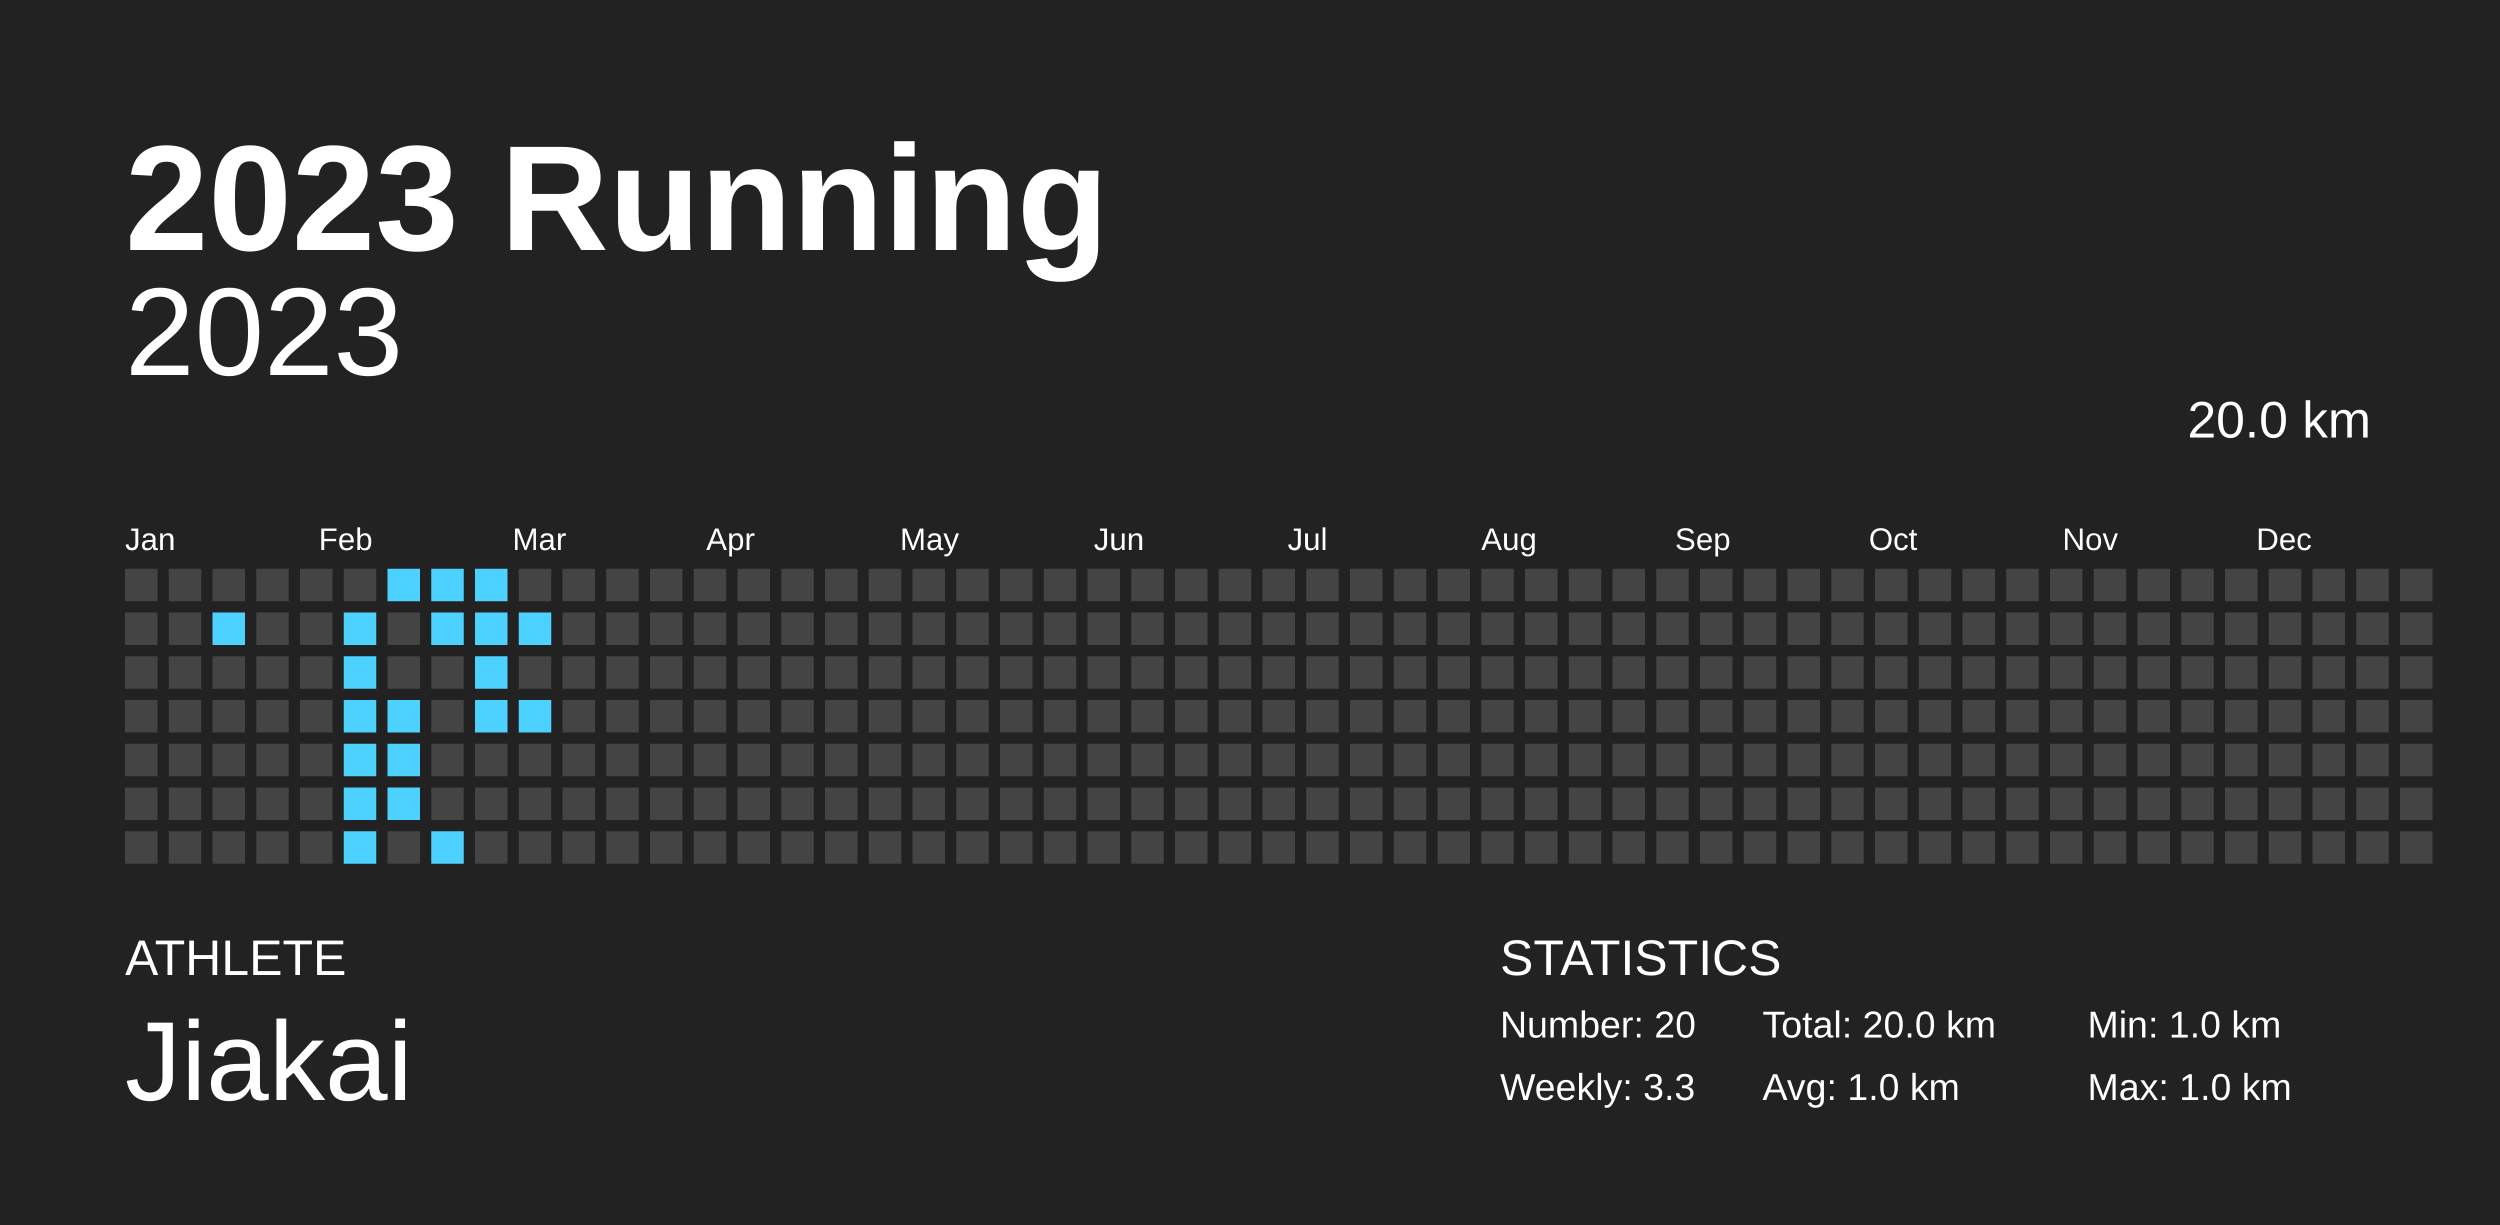
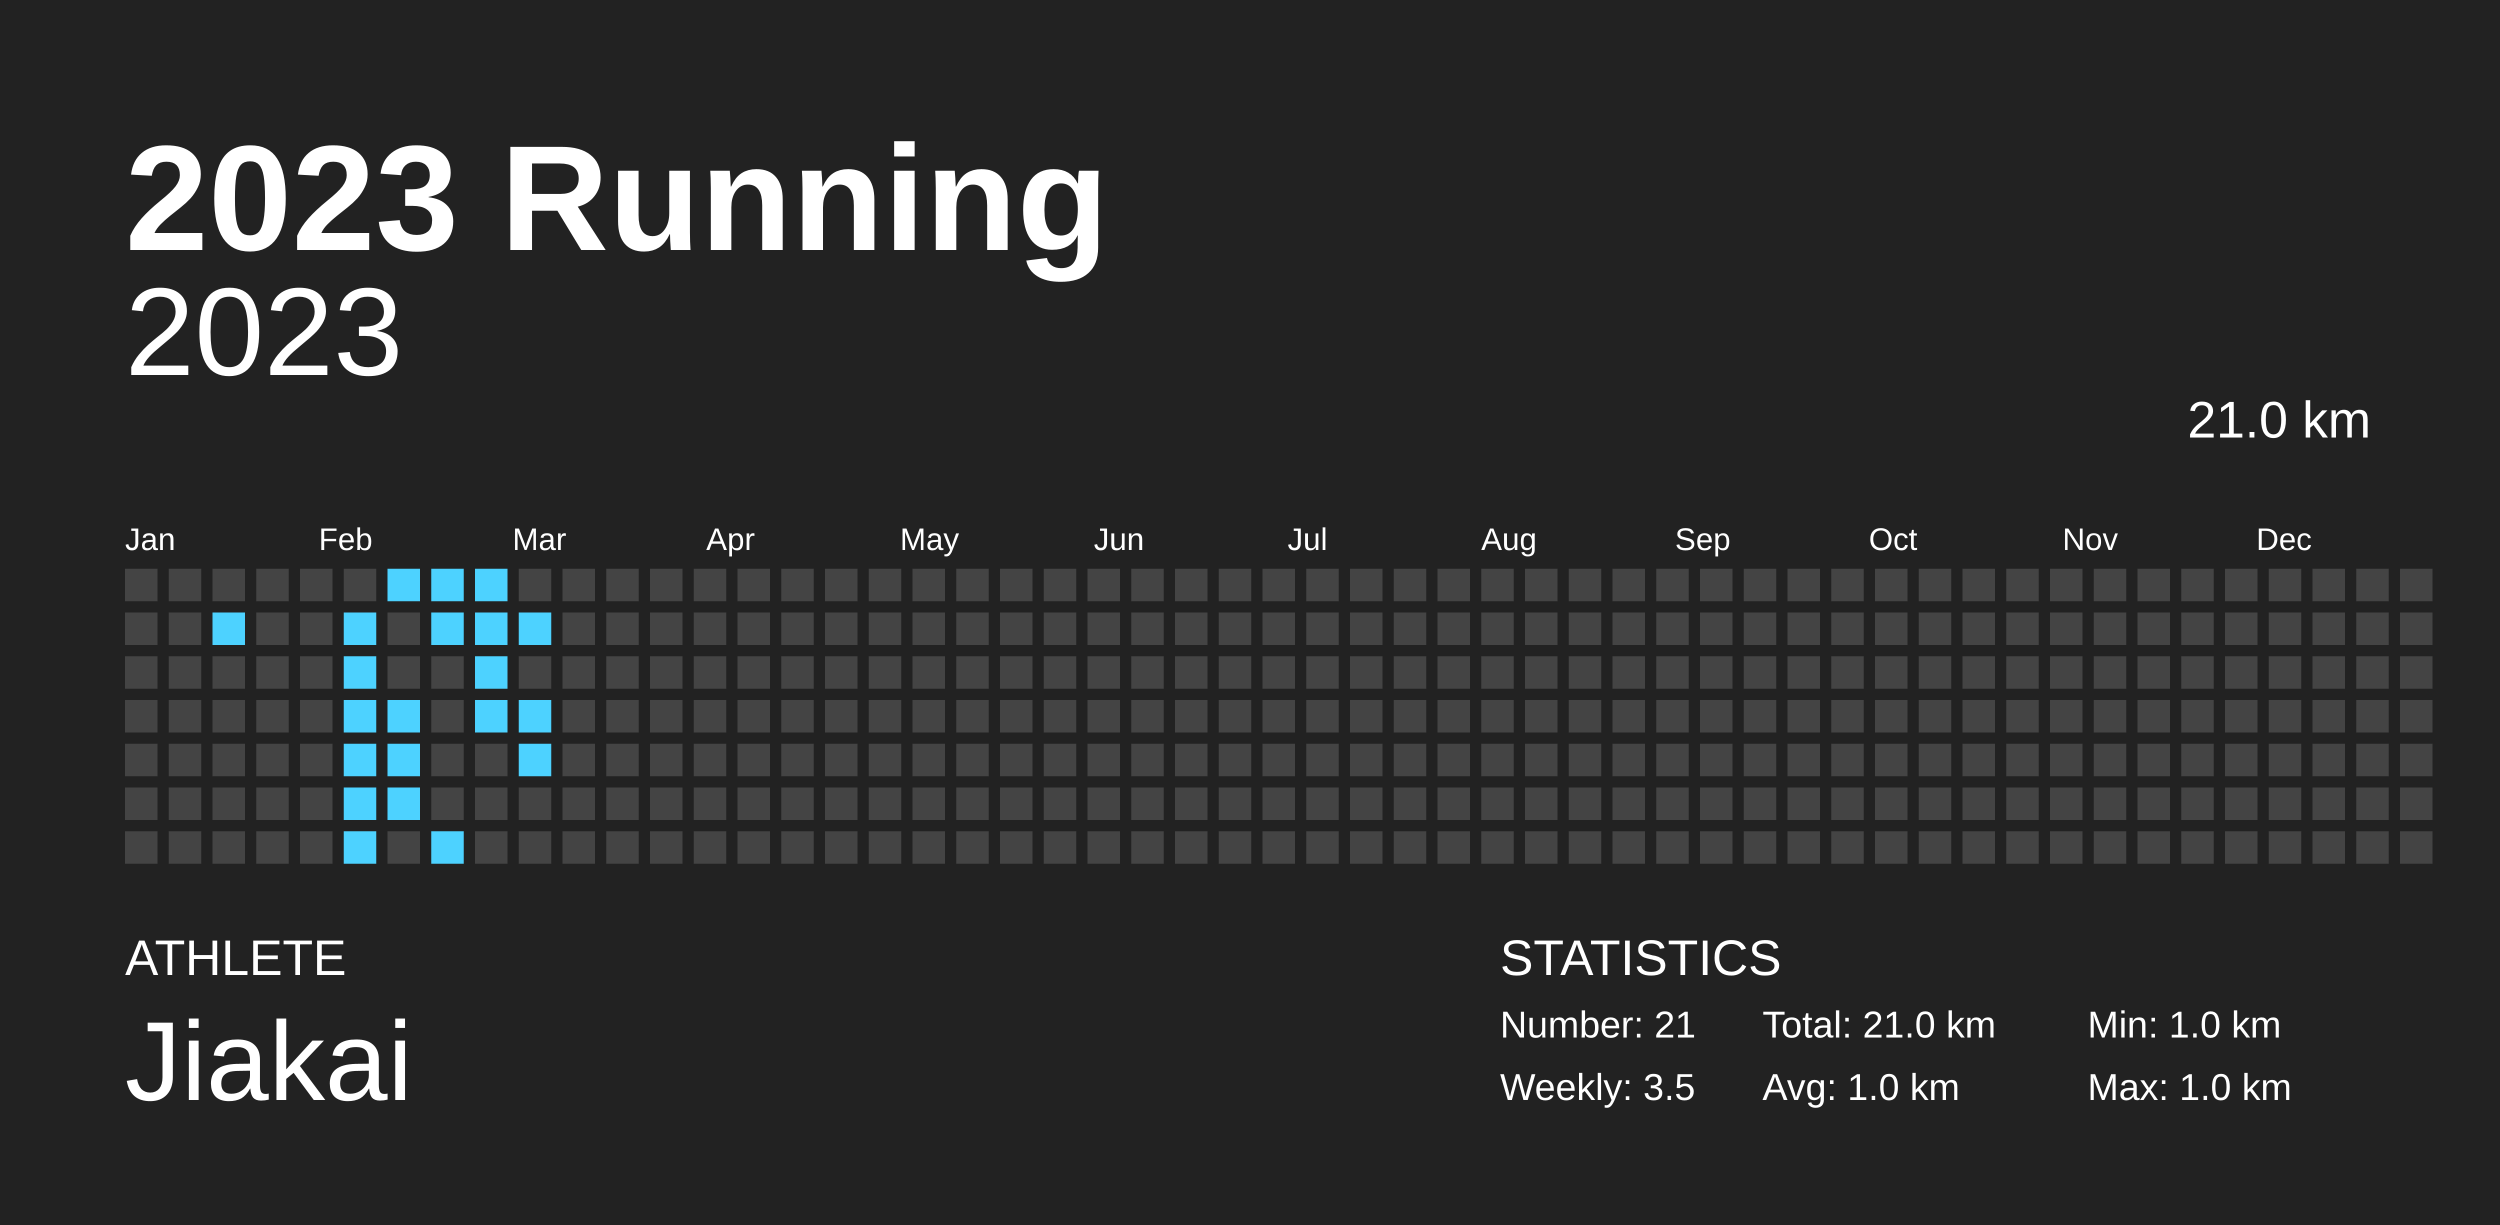
<svg xmlns="http://www.w3.org/2000/svg" baseProfile="full" height="98mm" version="1.1" viewBox="0,0,200,98" width="200mm">
  <defs />
  <rect fill="#222222" height="98" width="200" x="0" y="0" />
  <text fill="#FFFFFF" style="font-size:12px; font-family:Arial; font-weight:bold;" x="10" y="20">2023 Running</text>
  <text fill="#FFFFFF" style="font-size:4px; font-family:Arial" x="10" y="78">ATHLETE</text>
  <text fill="#FFFFFF" style="font-size:9px; font-family:Arial" x="10" y="88">Jiakai</text>
  <text fill="#FFFFFF" style="font-size:4px; font-family:Arial" x="120" y="78">STATISTICS</text>
-   <text fill="#FFFFFF" style="font-size:3px; font-family:Arial" x="120" y="83">Number: 20</text>
-   <text fill="#FFFFFF" style="font-size:3px; font-family:Arial" x="120" y="88">Weekly: 3.3</text>
-   <text fill="#FFFFFF" style="font-size:3px; font-family:Arial" x="141" y="83">Total: 20.0 km</text>
+   <text fill="#FFFFFF" style="font-size:3px; font-family:Arial" x="120" y="83">Number: 21</text>
+   <text fill="#FFFFFF" style="font-size:3px; font-family:Arial" x="120" y="88">Weekly: 3.5</text>
+   <text fill="#FFFFFF" style="font-size:3px; font-family:Arial" x="141" y="83">Total: 21.0 km</text>
  <text fill="#FFFFFF" style="font-size:3px; font-family:Arial" x="141" y="88">Avg: 1.0 km</text>
  <text fill="#FFFFFF" style="font-size:3px; font-family:Arial" x="167" y="83">Min: 1.0 km</text>
  <text fill="#FFFFFF" style="font-size:3px; font-family:Arial" x="167" y="88">Max: 1.0 km</text>
  <text alignment-baseline="hanging" fill="#FFFFFF" style="font-size:10.0px; font-family:Arial;" x="10" y="30">2023</text>
-   <text alignment-baseline="hanging" fill="#FFFFFF" style="font-size:4.125px; font-family:Arial;" x="175" y="35">20.0 km</text>
+   <text alignment-baseline="hanging" fill="#FFFFFF" style="font-size:4.125px; font-family:Arial;" x="175" y="35">21.0 km</text>
  <text fill="#FFFFFF" style="font-size:2.5px; font-family:Arial" x="10.0" y="44">Jan</text>
  <text fill="#FFFFFF" style="font-size:2.5px; font-family:Arial" x="25.5" y="44">Feb</text>
  <text fill="#FFFFFF" style="font-size:2.5px; font-family:Arial" x="41.0" y="44">Mar</text>
  <text fill="#FFFFFF" style="font-size:2.5px; font-family:Arial" x="56.5" y="44">Apr</text>
  <text fill="#FFFFFF" style="font-size:2.5px; font-family:Arial" x="72.0" y="44">May</text>
  <text fill="#FFFFFF" style="font-size:2.5px; font-family:Arial" x="87.5" y="44">Jun</text>
  <text fill="#FFFFFF" style="font-size:2.5px; font-family:Arial" x="103.0" y="44">Jul</text>
  <text fill="#FFFFFF" style="font-size:2.5px; font-family:Arial" x="118.5" y="44">Aug</text>
  <text fill="#FFFFFF" style="font-size:2.5px; font-family:Arial" x="134.0" y="44">Sep</text>
  <text fill="#FFFFFF" style="font-size:2.5px; font-family:Arial" x="149.5" y="44">Oct</text>
  <text fill="#FFFFFF" style="font-size:2.5px; font-family:Arial" x="165.0" y="44">Nov</text>
  <text fill="#FFFFFF" style="font-size:2.5px; font-family:Arial" x="180.5" y="44">Dec</text>
  <rect fill="#444444" height="2.6" width="2.6" x="10.0" y="45.5" />
  <rect fill="#444444" height="2.6" width="2.6" x="10.0" y="49.0" />
  <rect fill="#444444" height="2.6" width="2.6" x="10.0" y="52.5" />
  <rect fill="#444444" height="2.6" width="2.6" x="10.0" y="56.0" />
  <rect fill="#444444" height="2.6" width="2.6" x="10.0" y="59.5" />
  <rect fill="#444444" height="2.6" width="2.6" x="10.0" y="63.0" />
  <rect fill="#444444" height="2.6" width="2.6" x="10.0" y="66.5" />
  <rect fill="#444444" height="2.6" width="2.6" x="13.5" y="45.5" />
  <rect fill="#444444" height="2.6" width="2.6" x="13.5" y="49.0" />
  <rect fill="#444444" height="2.6" width="2.6" x="13.5" y="52.5" />
  <rect fill="#444444" height="2.6" width="2.6" x="13.5" y="56.0" />
  <rect fill="#444444" height="2.6" width="2.6" x="13.5" y="59.5" />
  <rect fill="#444444" height="2.6" width="2.6" x="13.5" y="63.0" />
  <rect fill="#444444" height="2.6" width="2.6" x="13.5" y="66.5" />
  <rect fill="#444444" height="2.6" width="2.6" x="17.0" y="45.5" />
  <rect fill="#4DD2FF" height="2.6" width="2.6" x="17.0" y="49.0" />
  <rect fill="#444444" height="2.6" width="2.6" x="17.0" y="52.5" />
  <rect fill="#444444" height="2.6" width="2.6" x="17.0" y="56.0" />
  <rect fill="#444444" height="2.6" width="2.6" x="17.0" y="59.5" />
  <rect fill="#444444" height="2.6" width="2.6" x="17.0" y="63.0" />
  <rect fill="#444444" height="2.6" width="2.6" x="17.0" y="66.5" />
  <rect fill="#444444" height="2.6" width="2.6" x="20.5" y="45.5" />
  <rect fill="#444444" height="2.6" width="2.6" x="20.5" y="49.0" />
  <rect fill="#444444" height="2.6" width="2.6" x="20.5" y="52.5" />
  <rect fill="#444444" height="2.6" width="2.6" x="20.5" y="56.0" />
  <rect fill="#444444" height="2.6" width="2.6" x="20.5" y="59.5" />
  <rect fill="#444444" height="2.6" width="2.6" x="20.5" y="63.0" />
  <rect fill="#444444" height="2.6" width="2.6" x="20.5" y="66.5" />
  <rect fill="#444444" height="2.6" width="2.6" x="24.0" y="45.5" />
  <rect fill="#444444" height="2.6" width="2.6" x="24.0" y="49.0" />
  <rect fill="#444444" height="2.6" width="2.6" x="24.0" y="52.5" />
  <rect fill="#444444" height="2.6" width="2.6" x="24.0" y="56.0" />
  <rect fill="#444444" height="2.6" width="2.6" x="24.0" y="59.5" />
  <rect fill="#444444" height="2.6" width="2.6" x="24.0" y="63.0" />
  <rect fill="#444444" height="2.6" width="2.6" x="24.0" y="66.5" />
  <rect fill="#444444" height="2.6" width="2.6" x="27.5" y="45.5" />
  <rect fill="#4DD2FF" height="2.6" width="2.6" x="27.5" y="49.0" />
  <rect fill="#4DD2FF" height="2.6" width="2.6" x="27.5" y="52.5" />
  <rect fill="#4DD2FF" height="2.6" width="2.6" x="27.5" y="56.0" />
  <rect fill="#4DD2FF" height="2.6" width="2.6" x="27.5" y="59.5" />
  <rect fill="#4DD2FF" height="2.6" width="2.6" x="27.5" y="63.0" />
  <rect fill="#4DD2FF" height="2.6" width="2.6" x="27.5" y="66.5" />
  <rect fill="#4DD2FF" height="2.6" width="2.6" x="31.0" y="45.5" />
  <rect fill="#444444" height="2.6" width="2.6" x="31.0" y="49.0" />
  <rect fill="#444444" height="2.6" width="2.6" x="31.0" y="52.5" />
  <rect fill="#4DD2FF" height="2.6" width="2.6" x="31.0" y="56.0" />
  <rect fill="#4DD2FF" height="2.6" width="2.6" x="31.0" y="59.5" />
  <rect fill="#4DD2FF" height="2.6" width="2.6" x="31.0" y="63.0" />
  <rect fill="#444444" height="2.6" width="2.6" x="31.0" y="66.5" />
  <rect fill="#4DD2FF" height="2.6" width="2.6" x="34.5" y="45.5" />
  <rect fill="#4DD2FF" height="2.6" width="2.6" x="34.5" y="49.0" />
  <rect fill="#444444" height="2.6" width="2.6" x="34.5" y="52.5" />
  <rect fill="#444444" height="2.6" width="2.6" x="34.5" y="56.0" />
  <rect fill="#444444" height="2.6" width="2.6" x="34.5" y="59.5" />
  <rect fill="#444444" height="2.6" width="2.6" x="34.5" y="63.0" />
  <rect fill="#4DD2FF" height="2.6" width="2.6" x="34.5" y="66.5" />
  <rect fill="#4DD2FF" height="2.6" width="2.6" x="38.0" y="45.5" />
  <rect fill="#4DD2FF" height="2.6" width="2.6" x="38.0" y="49.0" />
  <rect fill="#4DD2FF" height="2.6" width="2.6" x="38.0" y="52.5" />
  <rect fill="#4DD2FF" height="2.6" width="2.6" x="38.0" y="56.0" />
  <rect fill="#444444" height="2.6" width="2.6" x="38.0" y="59.5" />
  <rect fill="#444444" height="2.6" width="2.6" x="38.0" y="63.0" />
  <rect fill="#444444" height="2.6" width="2.6" x="38.0" y="66.5" />
  <rect fill="#444444" height="2.6" width="2.6" x="41.5" y="45.5" />
  <rect fill="#4DD2FF" height="2.6" width="2.6" x="41.5" y="49.0" />
  <rect fill="#444444" height="2.6" width="2.6" x="41.5" y="52.5" />
  <rect fill="#4DD2FF" height="2.6" width="2.6" x="41.5" y="56.0" />
-   <rect fill="#444444" height="2.6" width="2.6" x="41.5" y="59.5" />
+   <rect fill="#4DD2FF" height="2.6" width="2.6" x="41.5" y="59.5" />
  <rect fill="#444444" height="2.6" width="2.6" x="41.5" y="63.0" />
  <rect fill="#444444" height="2.6" width="2.6" x="41.5" y="66.5" />
  <rect fill="#444444" height="2.6" width="2.6" x="45.0" y="45.5" />
  <rect fill="#444444" height="2.6" width="2.6" x="45.0" y="49.0" />
  <rect fill="#444444" height="2.6" width="2.6" x="45.0" y="52.5" />
  <rect fill="#444444" height="2.6" width="2.6" x="45.0" y="56.0" />
  <rect fill="#444444" height="2.6" width="2.6" x="45.0" y="59.5" />
  <rect fill="#444444" height="2.6" width="2.6" x="45.0" y="63.0" />
  <rect fill="#444444" height="2.6" width="2.6" x="45.0" y="66.5" />
  <rect fill="#444444" height="2.6" width="2.6" x="48.5" y="45.5" />
  <rect fill="#444444" height="2.6" width="2.6" x="48.5" y="49.0" />
  <rect fill="#444444" height="2.6" width="2.6" x="48.5" y="52.5" />
  <rect fill="#444444" height="2.6" width="2.6" x="48.5" y="56.0" />
  <rect fill="#444444" height="2.6" width="2.6" x="48.5" y="59.5" />
  <rect fill="#444444" height="2.6" width="2.6" x="48.5" y="63.0" />
  <rect fill="#444444" height="2.6" width="2.6" x="48.5" y="66.5" />
  <rect fill="#444444" height="2.6" width="2.6" x="52.0" y="45.5" />
  <rect fill="#444444" height="2.6" width="2.6" x="52.0" y="49.0" />
  <rect fill="#444444" height="2.6" width="2.6" x="52.0" y="52.5" />
  <rect fill="#444444" height="2.6" width="2.6" x="52.0" y="56.0" />
  <rect fill="#444444" height="2.6" width="2.6" x="52.0" y="59.5" />
  <rect fill="#444444" height="2.6" width="2.6" x="52.0" y="63.0" />
  <rect fill="#444444" height="2.6" width="2.6" x="52.0" y="66.5" />
  <rect fill="#444444" height="2.6" width="2.6" x="55.5" y="45.5" />
  <rect fill="#444444" height="2.6" width="2.6" x="55.5" y="49.0" />
  <rect fill="#444444" height="2.6" width="2.6" x="55.5" y="52.5" />
  <rect fill="#444444" height="2.6" width="2.6" x="55.5" y="56.0" />
  <rect fill="#444444" height="2.6" width="2.6" x="55.5" y="59.5" />
  <rect fill="#444444" height="2.6" width="2.6" x="55.5" y="63.0" />
  <rect fill="#444444" height="2.6" width="2.6" x="55.5" y="66.5" />
  <rect fill="#444444" height="2.6" width="2.6" x="59.0" y="45.5" />
  <rect fill="#444444" height="2.6" width="2.6" x="59.0" y="49.0" />
  <rect fill="#444444" height="2.6" width="2.6" x="59.0" y="52.5" />
  <rect fill="#444444" height="2.6" width="2.6" x="59.0" y="56.0" />
  <rect fill="#444444" height="2.6" width="2.6" x="59.0" y="59.5" />
  <rect fill="#444444" height="2.6" width="2.6" x="59.0" y="63.0" />
  <rect fill="#444444" height="2.6" width="2.6" x="59.0" y="66.5" />
  <rect fill="#444444" height="2.6" width="2.6" x="62.5" y="45.5" />
  <rect fill="#444444" height="2.6" width="2.6" x="62.5" y="49.0" />
  <rect fill="#444444" height="2.6" width="2.6" x="62.5" y="52.5" />
  <rect fill="#444444" height="2.6" width="2.6" x="62.5" y="56.0" />
  <rect fill="#444444" height="2.6" width="2.6" x="62.5" y="59.5" />
  <rect fill="#444444" height="2.6" width="2.6" x="62.5" y="63.0" />
  <rect fill="#444444" height="2.6" width="2.6" x="62.5" y="66.5" />
  <rect fill="#444444" height="2.6" width="2.6" x="66.0" y="45.5" />
  <rect fill="#444444" height="2.6" width="2.6" x="66.0" y="49.0" />
  <rect fill="#444444" height="2.6" width="2.6" x="66.0" y="52.5" />
  <rect fill="#444444" height="2.6" width="2.6" x="66.0" y="56.0" />
  <rect fill="#444444" height="2.6" width="2.6" x="66.0" y="59.5" />
  <rect fill="#444444" height="2.6" width="2.6" x="66.0" y="63.0" />
  <rect fill="#444444" height="2.6" width="2.6" x="66.0" y="66.5" />
  <rect fill="#444444" height="2.6" width="2.6" x="69.5" y="45.5" />
  <rect fill="#444444" height="2.6" width="2.6" x="69.5" y="49.0" />
  <rect fill="#444444" height="2.6" width="2.6" x="69.5" y="52.5" />
  <rect fill="#444444" height="2.6" width="2.6" x="69.5" y="56.0" />
  <rect fill="#444444" height="2.6" width="2.6" x="69.5" y="59.5" />
  <rect fill="#444444" height="2.6" width="2.6" x="69.5" y="63.0" />
  <rect fill="#444444" height="2.6" width="2.6" x="69.5" y="66.5" />
  <rect fill="#444444" height="2.6" width="2.6" x="73.0" y="45.5" />
  <rect fill="#444444" height="2.6" width="2.6" x="73.0" y="49.0" />
  <rect fill="#444444" height="2.6" width="2.6" x="73.0" y="52.5" />
  <rect fill="#444444" height="2.6" width="2.6" x="73.0" y="56.0" />
  <rect fill="#444444" height="2.6" width="2.6" x="73.0" y="59.5" />
  <rect fill="#444444" height="2.6" width="2.6" x="73.0" y="63.0" />
  <rect fill="#444444" height="2.6" width="2.6" x="73.0" y="66.5" />
  <rect fill="#444444" height="2.6" width="2.6" x="76.5" y="45.5" />
  <rect fill="#444444" height="2.6" width="2.6" x="76.5" y="49.0" />
  <rect fill="#444444" height="2.6" width="2.6" x="76.5" y="52.5" />
  <rect fill="#444444" height="2.6" width="2.6" x="76.5" y="56.0" />
  <rect fill="#444444" height="2.6" width="2.6" x="76.5" y="59.5" />
  <rect fill="#444444" height="2.6" width="2.6" x="76.5" y="63.0" />
  <rect fill="#444444" height="2.6" width="2.6" x="76.5" y="66.5" />
  <rect fill="#444444" height="2.6" width="2.6" x="80.0" y="45.5" />
  <rect fill="#444444" height="2.6" width="2.6" x="80.0" y="49.0" />
  <rect fill="#444444" height="2.6" width="2.6" x="80.0" y="52.5" />
  <rect fill="#444444" height="2.6" width="2.6" x="80.0" y="56.0" />
  <rect fill="#444444" height="2.6" width="2.6" x="80.0" y="59.5" />
  <rect fill="#444444" height="2.6" width="2.6" x="80.0" y="63.0" />
  <rect fill="#444444" height="2.6" width="2.6" x="80.0" y="66.5" />
  <rect fill="#444444" height="2.6" width="2.6" x="83.5" y="45.5" />
  <rect fill="#444444" height="2.6" width="2.6" x="83.5" y="49.0" />
  <rect fill="#444444" height="2.6" width="2.6" x="83.5" y="52.5" />
  <rect fill="#444444" height="2.6" width="2.6" x="83.5" y="56.0" />
  <rect fill="#444444" height="2.6" width="2.6" x="83.5" y="59.5" />
  <rect fill="#444444" height="2.6" width="2.6" x="83.5" y="63.0" />
  <rect fill="#444444" height="2.6" width="2.6" x="83.5" y="66.5" />
  <rect fill="#444444" height="2.6" width="2.6" x="87.0" y="45.5" />
  <rect fill="#444444" height="2.6" width="2.6" x="87.0" y="49.0" />
  <rect fill="#444444" height="2.6" width="2.6" x="87.0" y="52.5" />
  <rect fill="#444444" height="2.6" width="2.6" x="87.0" y="56.0" />
  <rect fill="#444444" height="2.6" width="2.6" x="87.0" y="59.5" />
  <rect fill="#444444" height="2.6" width="2.6" x="87.0" y="63.0" />
  <rect fill="#444444" height="2.6" width="2.6" x="87.0" y="66.5" />
  <rect fill="#444444" height="2.6" width="2.6" x="90.5" y="45.5" />
  <rect fill="#444444" height="2.6" width="2.6" x="90.5" y="49.0" />
  <rect fill="#444444" height="2.6" width="2.6" x="90.5" y="52.5" />
  <rect fill="#444444" height="2.6" width="2.6" x="90.5" y="56.0" />
  <rect fill="#444444" height="2.6" width="2.6" x="90.5" y="59.5" />
  <rect fill="#444444" height="2.6" width="2.6" x="90.5" y="63.0" />
  <rect fill="#444444" height="2.6" width="2.6" x="90.5" y="66.5" />
  <rect fill="#444444" height="2.6" width="2.6" x="94.0" y="45.5" />
  <rect fill="#444444" height="2.6" width="2.6" x="94.0" y="49.0" />
  <rect fill="#444444" height="2.6" width="2.6" x="94.0" y="52.5" />
  <rect fill="#444444" height="2.6" width="2.6" x="94.0" y="56.0" />
  <rect fill="#444444" height="2.6" width="2.6" x="94.0" y="59.5" />
  <rect fill="#444444" height="2.6" width="2.6" x="94.0" y="63.0" />
  <rect fill="#444444" height="2.6" width="2.6" x="94.0" y="66.5" />
  <rect fill="#444444" height="2.6" width="2.6" x="97.5" y="45.5" />
  <rect fill="#444444" height="2.6" width="2.6" x="97.5" y="49.0" />
  <rect fill="#444444" height="2.6" width="2.6" x="97.5" y="52.5" />
  <rect fill="#444444" height="2.6" width="2.6" x="97.5" y="56.0" />
  <rect fill="#444444" height="2.6" width="2.6" x="97.5" y="59.5" />
  <rect fill="#444444" height="2.6" width="2.6" x="97.5" y="63.0" />
  <rect fill="#444444" height="2.6" width="2.6" x="97.5" y="66.5" />
  <rect fill="#444444" height="2.6" width="2.6" x="101.0" y="45.5" />
  <rect fill="#444444" height="2.6" width="2.6" x="101.0" y="49.0" />
  <rect fill="#444444" height="2.6" width="2.6" x="101.0" y="52.5" />
  <rect fill="#444444" height="2.6" width="2.6" x="101.0" y="56.0" />
  <rect fill="#444444" height="2.6" width="2.6" x="101.0" y="59.5" />
  <rect fill="#444444" height="2.6" width="2.6" x="101.0" y="63.0" />
  <rect fill="#444444" height="2.6" width="2.6" x="101.0" y="66.5" />
  <rect fill="#444444" height="2.6" width="2.6" x="104.5" y="45.5" />
  <rect fill="#444444" height="2.6" width="2.6" x="104.5" y="49.0" />
  <rect fill="#444444" height="2.6" width="2.6" x="104.5" y="52.5" />
  <rect fill="#444444" height="2.6" width="2.6" x="104.5" y="56.0" />
  <rect fill="#444444" height="2.6" width="2.6" x="104.5" y="59.5" />
  <rect fill="#444444" height="2.6" width="2.6" x="104.5" y="63.0" />
  <rect fill="#444444" height="2.6" width="2.6" x="104.5" y="66.5" />
  <rect fill="#444444" height="2.6" width="2.6" x="108.0" y="45.5" />
  <rect fill="#444444" height="2.6" width="2.6" x="108.0" y="49.0" />
  <rect fill="#444444" height="2.6" width="2.6" x="108.0" y="52.5" />
  <rect fill="#444444" height="2.6" width="2.6" x="108.0" y="56.0" />
  <rect fill="#444444" height="2.6" width="2.6" x="108.0" y="59.5" />
  <rect fill="#444444" height="2.6" width="2.6" x="108.0" y="63.0" />
  <rect fill="#444444" height="2.6" width="2.6" x="108.0" y="66.5" />
  <rect fill="#444444" height="2.6" width="2.6" x="111.5" y="45.5" />
  <rect fill="#444444" height="2.6" width="2.6" x="111.5" y="49.0" />
  <rect fill="#444444" height="2.6" width="2.6" x="111.5" y="52.5" />
  <rect fill="#444444" height="2.6" width="2.6" x="111.5" y="56.0" />
  <rect fill="#444444" height="2.6" width="2.6" x="111.5" y="59.5" />
  <rect fill="#444444" height="2.6" width="2.6" x="111.5" y="63.0" />
  <rect fill="#444444" height="2.6" width="2.6" x="111.5" y="66.5" />
  <rect fill="#444444" height="2.6" width="2.6" x="115.0" y="45.5" />
  <rect fill="#444444" height="2.6" width="2.6" x="115.0" y="49.0" />
  <rect fill="#444444" height="2.6" width="2.6" x="115.0" y="52.5" />
  <rect fill="#444444" height="2.6" width="2.6" x="115.0" y="56.0" />
  <rect fill="#444444" height="2.6" width="2.6" x="115.0" y="59.5" />
  <rect fill="#444444" height="2.6" width="2.6" x="115.0" y="63.0" />
  <rect fill="#444444" height="2.6" width="2.6" x="115.0" y="66.5" />
  <rect fill="#444444" height="2.6" width="2.6" x="118.5" y="45.5" />
  <rect fill="#444444" height="2.6" width="2.6" x="118.5" y="49.0" />
  <rect fill="#444444" height="2.6" width="2.6" x="118.5" y="52.5" />
  <rect fill="#444444" height="2.6" width="2.6" x="118.5" y="56.0" />
  <rect fill="#444444" height="2.6" width="2.6" x="118.5" y="59.5" />
  <rect fill="#444444" height="2.6" width="2.6" x="118.5" y="63.0" />
  <rect fill="#444444" height="2.6" width="2.6" x="118.5" y="66.5" />
  <rect fill="#444444" height="2.6" width="2.6" x="122.0" y="45.5" />
  <rect fill="#444444" height="2.6" width="2.6" x="122.0" y="49.0" />
  <rect fill="#444444" height="2.6" width="2.6" x="122.0" y="52.5" />
  <rect fill="#444444" height="2.6" width="2.6" x="122.0" y="56.0" />
  <rect fill="#444444" height="2.6" width="2.6" x="122.0" y="59.5" />
  <rect fill="#444444" height="2.6" width="2.6" x="122.0" y="63.0" />
  <rect fill="#444444" height="2.6" width="2.6" x="122.0" y="66.5" />
  <rect fill="#444444" height="2.6" width="2.6" x="125.5" y="45.5" />
  <rect fill="#444444" height="2.6" width="2.6" x="125.5" y="49.0" />
  <rect fill="#444444" height="2.6" width="2.6" x="125.5" y="52.5" />
  <rect fill="#444444" height="2.6" width="2.6" x="125.5" y="56.0" />
  <rect fill="#444444" height="2.6" width="2.6" x="125.5" y="59.5" />
  <rect fill="#444444" height="2.6" width="2.6" x="125.5" y="63.0" />
  <rect fill="#444444" height="2.6" width="2.6" x="125.5" y="66.5" />
  <rect fill="#444444" height="2.6" width="2.6" x="129.0" y="45.5" />
  <rect fill="#444444" height="2.6" width="2.6" x="129.0" y="49.0" />
  <rect fill="#444444" height="2.6" width="2.6" x="129.0" y="52.5" />
  <rect fill="#444444" height="2.6" width="2.6" x="129.0" y="56.0" />
  <rect fill="#444444" height="2.6" width="2.6" x="129.0" y="59.5" />
  <rect fill="#444444" height="2.6" width="2.6" x="129.0" y="63.0" />
  <rect fill="#444444" height="2.6" width="2.6" x="129.0" y="66.5" />
  <rect fill="#444444" height="2.6" width="2.6" x="132.5" y="45.5" />
  <rect fill="#444444" height="2.6" width="2.6" x="132.5" y="49.0" />
  <rect fill="#444444" height="2.6" width="2.6" x="132.5" y="52.5" />
  <rect fill="#444444" height="2.6" width="2.6" x="132.5" y="56.0" />
  <rect fill="#444444" height="2.6" width="2.6" x="132.5" y="59.5" />
  <rect fill="#444444" height="2.6" width="2.6" x="132.5" y="63.0" />
  <rect fill="#444444" height="2.6" width="2.6" x="132.5" y="66.5" />
  <rect fill="#444444" height="2.6" width="2.6" x="136.0" y="45.5" />
  <rect fill="#444444" height="2.6" width="2.6" x="136.0" y="49.0" />
  <rect fill="#444444" height="2.6" width="2.6" x="136.0" y="52.5" />
  <rect fill="#444444" height="2.6" width="2.6" x="136.0" y="56.0" />
  <rect fill="#444444" height="2.6" width="2.6" x="136.0" y="59.5" />
  <rect fill="#444444" height="2.6" width="2.6" x="136.0" y="63.0" />
  <rect fill="#444444" height="2.6" width="2.6" x="136.0" y="66.5" />
  <rect fill="#444444" height="2.6" width="2.6" x="139.5" y="45.5" />
  <rect fill="#444444" height="2.6" width="2.6" x="139.5" y="49.0" />
  <rect fill="#444444" height="2.6" width="2.6" x="139.5" y="52.5" />
  <rect fill="#444444" height="2.6" width="2.6" x="139.5" y="56.0" />
  <rect fill="#444444" height="2.6" width="2.6" x="139.5" y="59.5" />
  <rect fill="#444444" height="2.6" width="2.6" x="139.5" y="63.0" />
  <rect fill="#444444" height="2.6" width="2.6" x="139.5" y="66.5" />
  <rect fill="#444444" height="2.6" width="2.6" x="143.0" y="45.5" />
  <rect fill="#444444" height="2.6" width="2.6" x="143.0" y="49.0" />
  <rect fill="#444444" height="2.6" width="2.6" x="143.0" y="52.5" />
  <rect fill="#444444" height="2.6" width="2.6" x="143.0" y="56.0" />
  <rect fill="#444444" height="2.6" width="2.6" x="143.0" y="59.5" />
  <rect fill="#444444" height="2.6" width="2.6" x="143.0" y="63.0" />
  <rect fill="#444444" height="2.6" width="2.6" x="143.0" y="66.5" />
  <rect fill="#444444" height="2.6" width="2.6" x="146.5" y="45.5" />
  <rect fill="#444444" height="2.6" width="2.6" x="146.5" y="49.0" />
  <rect fill="#444444" height="2.6" width="2.6" x="146.5" y="52.5" />
  <rect fill="#444444" height="2.6" width="2.6" x="146.5" y="56.0" />
  <rect fill="#444444" height="2.6" width="2.6" x="146.5" y="59.5" />
  <rect fill="#444444" height="2.6" width="2.6" x="146.5" y="63.0" />
  <rect fill="#444444" height="2.6" width="2.6" x="146.5" y="66.5" />
  <rect fill="#444444" height="2.6" width="2.6" x="150.0" y="45.5" />
  <rect fill="#444444" height="2.6" width="2.6" x="150.0" y="49.0" />
  <rect fill="#444444" height="2.6" width="2.6" x="150.0" y="52.5" />
  <rect fill="#444444" height="2.6" width="2.6" x="150.0" y="56.0" />
  <rect fill="#444444" height="2.6" width="2.6" x="150.0" y="59.5" />
  <rect fill="#444444" height="2.6" width="2.6" x="150.0" y="63.0" />
  <rect fill="#444444" height="2.6" width="2.6" x="150.0" y="66.5" />
  <rect fill="#444444" height="2.6" width="2.6" x="153.5" y="45.5" />
  <rect fill="#444444" height="2.6" width="2.6" x="153.5" y="49.0" />
  <rect fill="#444444" height="2.6" width="2.6" x="153.5" y="52.5" />
  <rect fill="#444444" height="2.6" width="2.6" x="153.5" y="56.0" />
  <rect fill="#444444" height="2.6" width="2.6" x="153.5" y="59.5" />
  <rect fill="#444444" height="2.6" width="2.6" x="153.5" y="63.0" />
  <rect fill="#444444" height="2.6" width="2.6" x="153.5" y="66.5" />
  <rect fill="#444444" height="2.6" width="2.6" x="157.0" y="45.5" />
  <rect fill="#444444" height="2.6" width="2.6" x="157.0" y="49.0" />
  <rect fill="#444444" height="2.6" width="2.6" x="157.0" y="52.5" />
  <rect fill="#444444" height="2.6" width="2.6" x="157.0" y="56.0" />
  <rect fill="#444444" height="2.6" width="2.6" x="157.0" y="59.5" />
  <rect fill="#444444" height="2.6" width="2.6" x="157.0" y="63.0" />
  <rect fill="#444444" height="2.6" width="2.6" x="157.0" y="66.5" />
  <rect fill="#444444" height="2.6" width="2.6" x="160.5" y="45.5" />
  <rect fill="#444444" height="2.6" width="2.6" x="160.5" y="49.0" />
  <rect fill="#444444" height="2.6" width="2.6" x="160.5" y="52.5" />
  <rect fill="#444444" height="2.6" width="2.6" x="160.5" y="56.0" />
  <rect fill="#444444" height="2.6" width="2.6" x="160.5" y="59.5" />
  <rect fill="#444444" height="2.6" width="2.6" x="160.5" y="63.0" />
  <rect fill="#444444" height="2.6" width="2.6" x="160.5" y="66.5" />
  <rect fill="#444444" height="2.6" width="2.6" x="164.0" y="45.5" />
  <rect fill="#444444" height="2.6" width="2.6" x="164.0" y="49.0" />
  <rect fill="#444444" height="2.6" width="2.6" x="164.0" y="52.5" />
  <rect fill="#444444" height="2.6" width="2.6" x="164.0" y="56.0" />
  <rect fill="#444444" height="2.6" width="2.6" x="164.0" y="59.5" />
  <rect fill="#444444" height="2.6" width="2.6" x="164.0" y="63.0" />
  <rect fill="#444444" height="2.6" width="2.6" x="164.0" y="66.5" />
  <rect fill="#444444" height="2.6" width="2.6" x="167.5" y="45.5" />
  <rect fill="#444444" height="2.6" width="2.6" x="167.5" y="49.0" />
  <rect fill="#444444" height="2.6" width="2.6" x="167.5" y="52.5" />
  <rect fill="#444444" height="2.6" width="2.6" x="167.5" y="56.0" />
  <rect fill="#444444" height="2.6" width="2.6" x="167.5" y="59.5" />
  <rect fill="#444444" height="2.6" width="2.6" x="167.5" y="63.0" />
  <rect fill="#444444" height="2.6" width="2.6" x="167.5" y="66.5" />
  <rect fill="#444444" height="2.6" width="2.6" x="171.0" y="45.5" />
  <rect fill="#444444" height="2.6" width="2.6" x="171.0" y="49.0" />
  <rect fill="#444444" height="2.6" width="2.6" x="171.0" y="52.5" />
  <rect fill="#444444" height="2.6" width="2.6" x="171.0" y="56.0" />
  <rect fill="#444444" height="2.6" width="2.6" x="171.0" y="59.5" />
  <rect fill="#444444" height="2.6" width="2.6" x="171.0" y="63.0" />
  <rect fill="#444444" height="2.6" width="2.6" x="171.0" y="66.5" />
  <rect fill="#444444" height="2.6" width="2.6" x="174.5" y="45.5" />
  <rect fill="#444444" height="2.6" width="2.6" x="174.5" y="49.0" />
  <rect fill="#444444" height="2.6" width="2.6" x="174.5" y="52.5" />
  <rect fill="#444444" height="2.6" width="2.6" x="174.5" y="56.0" />
  <rect fill="#444444" height="2.6" width="2.6" x="174.5" y="59.5" />
  <rect fill="#444444" height="2.6" width="2.6" x="174.5" y="63.0" />
  <rect fill="#444444" height="2.6" width="2.6" x="174.5" y="66.5" />
  <rect fill="#444444" height="2.6" width="2.6" x="178.0" y="45.5" />
  <rect fill="#444444" height="2.6" width="2.6" x="178.0" y="49.0" />
  <rect fill="#444444" height="2.6" width="2.6" x="178.0" y="52.5" />
  <rect fill="#444444" height="2.6" width="2.6" x="178.0" y="56.0" />
  <rect fill="#444444" height="2.6" width="2.6" x="178.0" y="59.5" />
  <rect fill="#444444" height="2.6" width="2.6" x="178.0" y="63.0" />
  <rect fill="#444444" height="2.6" width="2.6" x="178.0" y="66.5" />
  <rect fill="#444444" height="2.6" width="2.6" x="181.5" y="45.5" />
  <rect fill="#444444" height="2.6" width="2.6" x="181.5" y="49.0" />
  <rect fill="#444444" height="2.6" width="2.6" x="181.5" y="52.5" />
  <rect fill="#444444" height="2.6" width="2.6" x="181.5" y="56.0" />
  <rect fill="#444444" height="2.6" width="2.6" x="181.5" y="59.5" />
  <rect fill="#444444" height="2.6" width="2.6" x="181.5" y="63.0" />
  <rect fill="#444444" height="2.6" width="2.6" x="181.5" y="66.5" />
  <rect fill="#444444" height="2.6" width="2.6" x="185.0" y="45.5" />
  <rect fill="#444444" height="2.6" width="2.6" x="185.0" y="49.0" />
  <rect fill="#444444" height="2.6" width="2.6" x="185.0" y="52.5" />
  <rect fill="#444444" height="2.6" width="2.6" x="185.0" y="56.0" />
  <rect fill="#444444" height="2.6" width="2.6" x="185.0" y="59.5" />
  <rect fill="#444444" height="2.6" width="2.6" x="185.0" y="63.0" />
  <rect fill="#444444" height="2.6" width="2.6" x="185.0" y="66.5" />
  <rect fill="#444444" height="2.6" width="2.6" x="188.5" y="45.5" />
  <rect fill="#444444" height="2.6" width="2.6" x="188.5" y="49.0" />
  <rect fill="#444444" height="2.6" width="2.6" x="188.5" y="52.5" />
  <rect fill="#444444" height="2.6" width="2.6" x="188.5" y="56.0" />
  <rect fill="#444444" height="2.6" width="2.6" x="188.5" y="59.5" />
  <rect fill="#444444" height="2.6" width="2.6" x="188.5" y="63.0" />
  <rect fill="#444444" height="2.6" width="2.6" x="188.5" y="66.5" />
  <rect fill="#444444" height="2.6" width="2.6" x="192.0" y="45.5" />
  <rect fill="#444444" height="2.6" width="2.6" x="192.0" y="49.0" />
  <rect fill="#444444" height="2.6" width="2.6" x="192.0" y="52.5" />
  <rect fill="#444444" height="2.6" width="2.6" x="192.0" y="56.0" />
  <rect fill="#444444" height="2.6" width="2.6" x="192.0" y="59.5" />
  <rect fill="#444444" height="2.6" width="2.6" x="192.0" y="63.0" />
  <rect fill="#444444" height="2.6" width="2.6" x="192.0" y="66.5" />
</svg>
